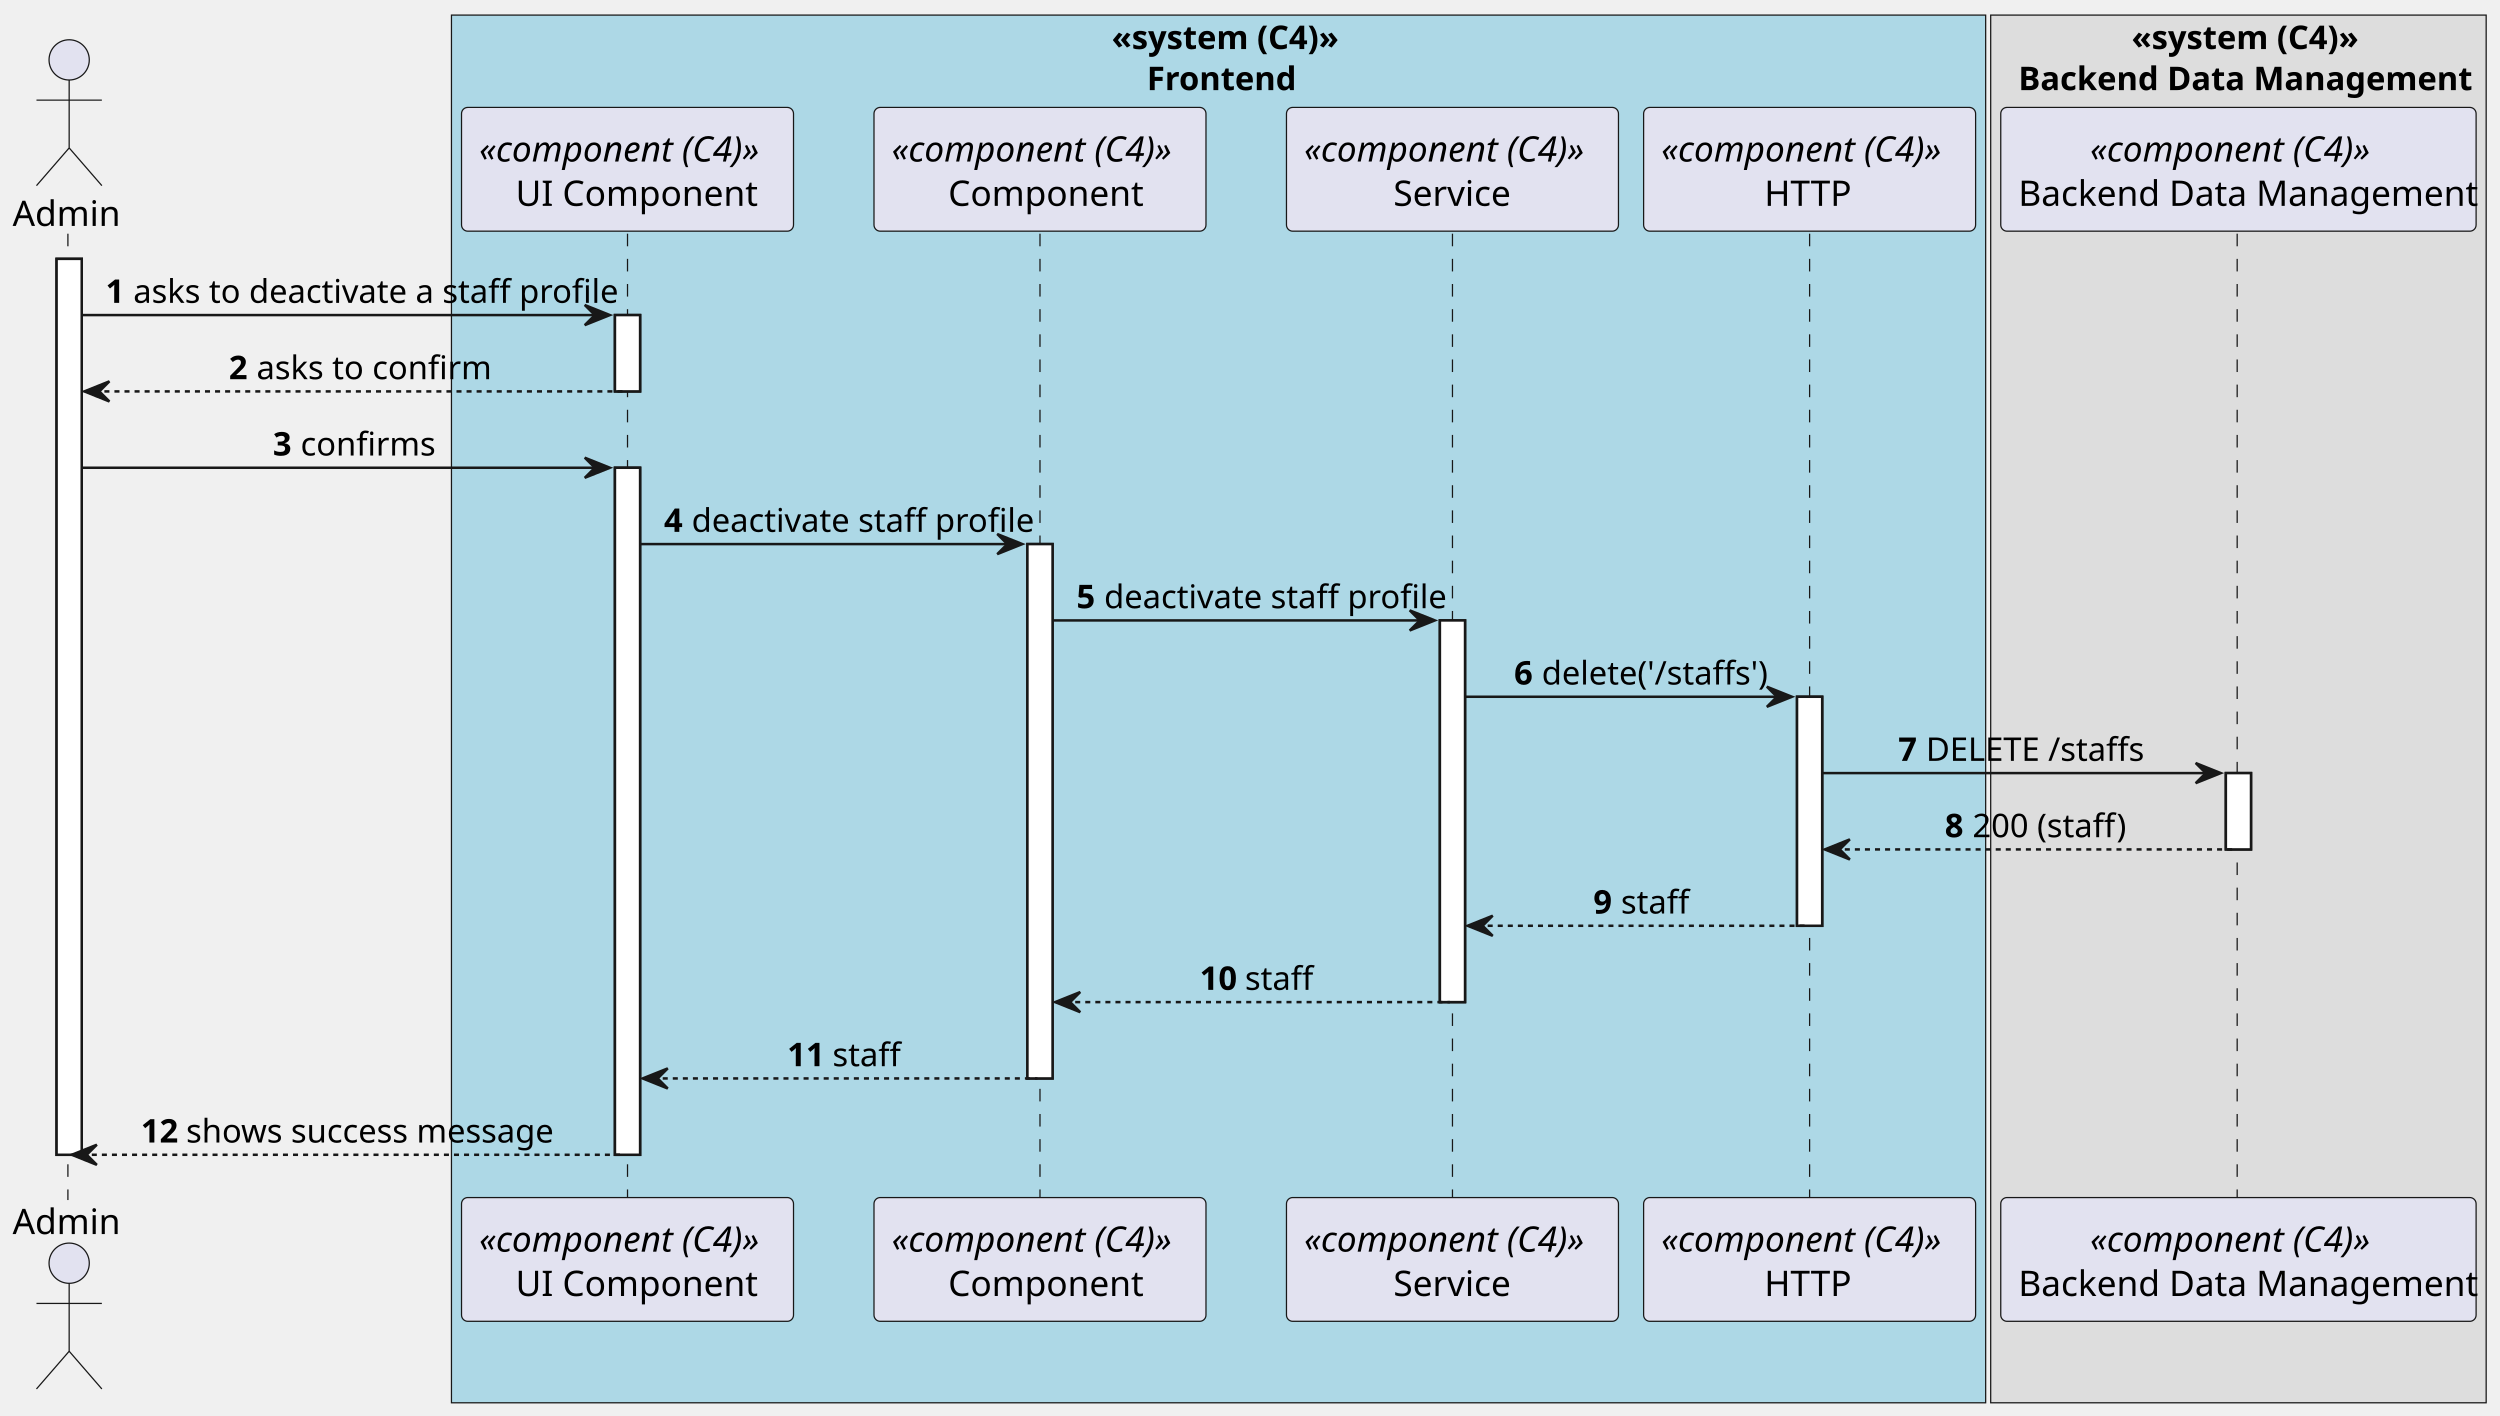
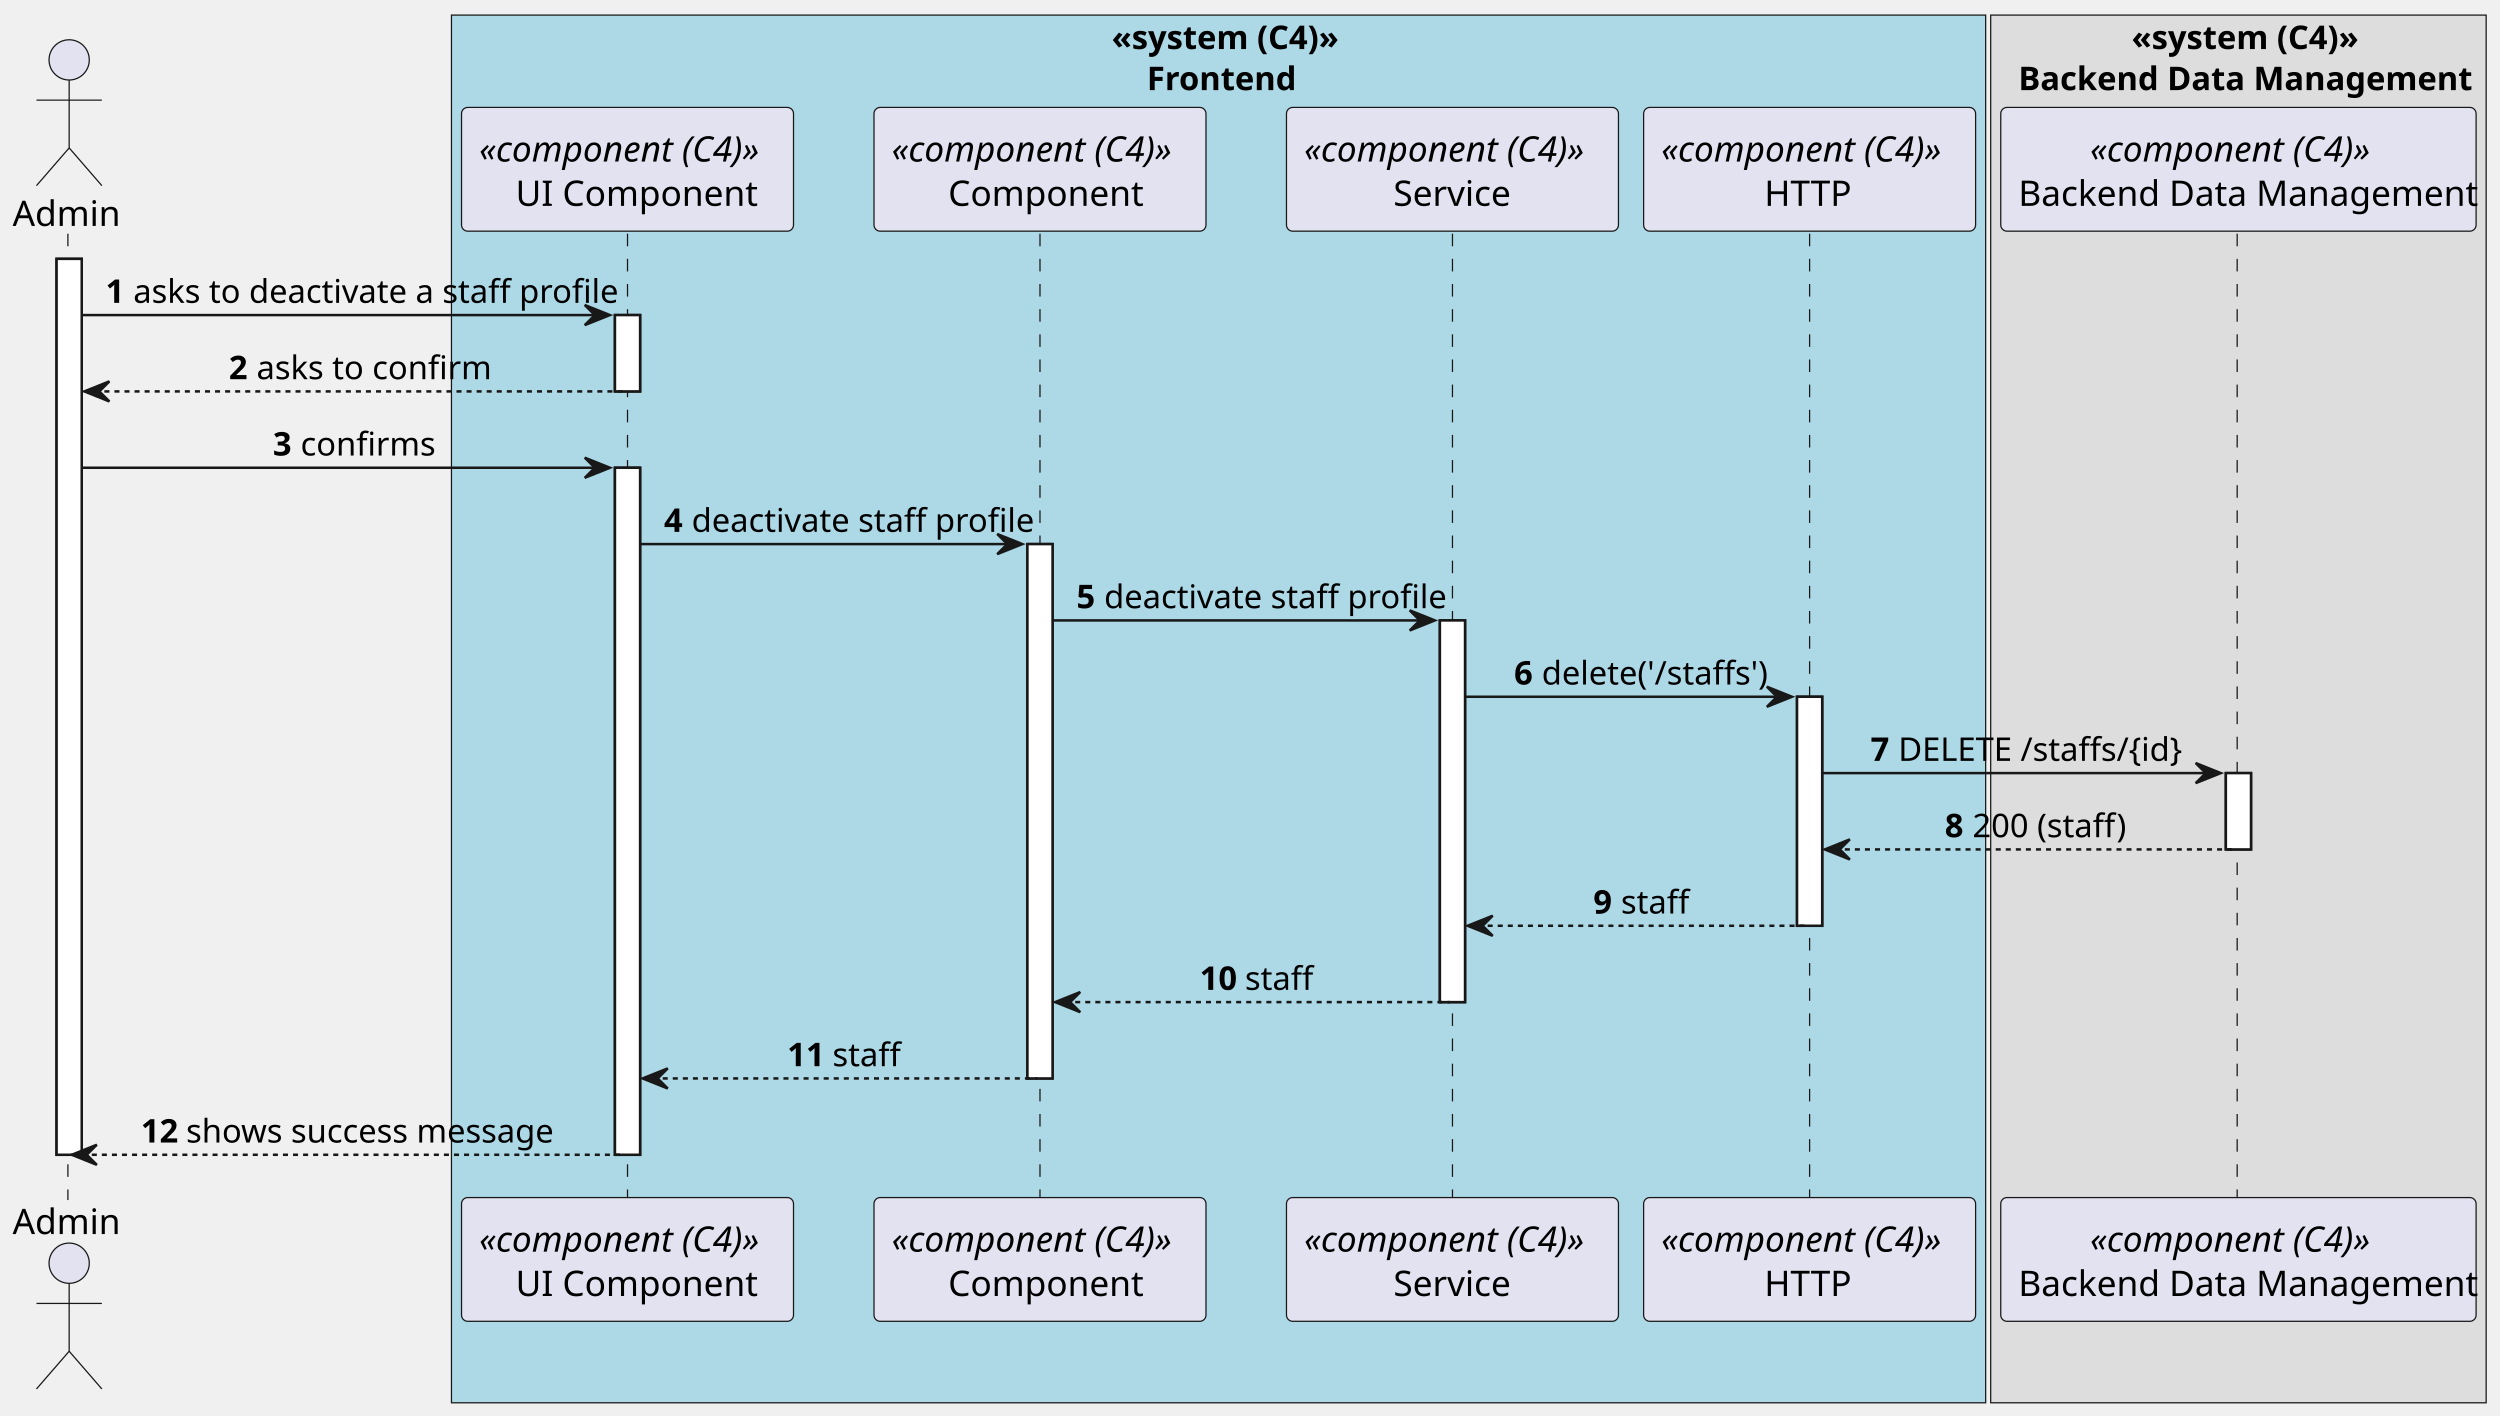
<svg xmlns="http://www.w3.org/2000/svg" contentStyleType="text/css" height="563px" preserveAspectRatio="none" style="width:994px;height:563px;background:#FFFFFF;" version="1.1" viewBox="0 0 994 563" width="994px" zoomAndPan="magnify">
  <defs />
  <g>
    <rect fill="#ADD8E6" height="551.75" style="stroke:#181818;stroke-width:0.5;" width="610" x="179.5" y="6" />
    <text fill="#000000" font-family="sans-serif" font-size="13" font-weight="bold" lengthAdjust="spacing" textLength="85" x="442" y="19.495">«system (C4)»</text>
    <text fill="#000000" font-family="sans-serif" font-size="13" font-weight="bold" lengthAdjust="spacing" textLength="57" x="456" y="35.847">Frontend</text>
    <rect fill="#DDDDDD" height="551.75" style="stroke:#181818;stroke-width:0.5;" width="197" x="791.5" y="6" />
    <text fill="#000000" font-family="sans-serif" font-size="13" font-weight="bold" lengthAdjust="spacing" textLength="85" x="847.5" y="19.495">«system (C4)»</text>
    <text fill="#000000" font-family="sans-serif" font-size="13" font-weight="bold" lengthAdjust="spacing" textLength="175" x="802.5" y="35.847">Backend Data Management</text>
    <rect fill="#FFFFFF" height="356.219" style="stroke:#181818;stroke-width:1.0;" width="10" x="22.5" y="102.922" />
    <rect fill="#FFFFFF" height="30.352" style="stroke:#181818;stroke-width:1.0;" width="10" x="244.5" y="125.273" />
    <rect fill="#FFFFFF" height="273.164" style="stroke:#181818;stroke-width:1.0;" width="10" x="244.5" y="185.977" />
    <rect fill="#FFFFFF" height="212.461" style="stroke:#181818;stroke-width:1.0;" width="10" x="408.5" y="216.328" />
    <rect fill="#FFFFFF" height="151.758" style="stroke:#181818;stroke-width:1.0;" width="10" x="572.5" y="246.68" />
    <rect fill="#FFFFFF" height="91.055" style="stroke:#181818;stroke-width:1.0;" width="10" x="714.5" y="277.031" />
    <rect fill="#FFFFFF" height="30.352" style="stroke:#181818;stroke-width:1.0;" width="10" x="885" y="307.383" />
    <line style="stroke:#181818;stroke-width:0.5;stroke-dasharray:5.0,5.0;" x1="27" x2="27" y1="92.922" y2="477.141" />
    <line style="stroke:#181818;stroke-width:0.5;stroke-dasharray:5.0,5.0;" x1="249.5" x2="249.5" y1="92.922" y2="477.141" />
    <line style="stroke:#181818;stroke-width:0.5;stroke-dasharray:5.0,5.0;" x1="413.5" x2="413.5" y1="92.922" y2="477.141" />
    <line style="stroke:#181818;stroke-width:0.5;stroke-dasharray:5.0,5.0;" x1="577.5" x2="577.5" y1="92.922" y2="477.141" />
    <line style="stroke:#181818;stroke-width:0.5;stroke-dasharray:5.0,5.0;" x1="719.5" x2="719.5" y1="92.922" y2="477.141" />
    <line style="stroke:#181818;stroke-width:0.5;stroke-dasharray:5.0,5.0;" x1="889.5" x2="889.5" y1="92.922" y2="477.141" />
    <text fill="#000000" font-family="sans-serif" font-size="14" lengthAdjust="spacing" textLength="39" x="5" y="89.846">Admin</text>
    <ellipse cx="27.5" cy="23.812" fill="#E2E2F0" rx="8" ry="8" style="stroke:#181818;stroke-width:0.5;" />
    <path d="M27.5,31.812 L27.5,58.812 M14.5,39.812 L40.5,39.812 M27.5,58.812 L14.5,73.812 M27.5,58.812 L40.5,73.812 " fill="none" style="stroke:#181818;stroke-width:0.5;" />
    <text fill="#000000" font-family="sans-serif" font-size="14" lengthAdjust="spacing" textLength="39" x="5" y="490.674">Admin</text>
    <ellipse cx="27.5" cy="502.25" fill="#E2E2F0" rx="8" ry="8" style="stroke:#181818;stroke-width:0.5;" />
    <path d="M27.5,510.25 L27.5,537.25 M14.5,518.25 L40.5,518.25 M27.5,537.25 L14.5,552.25 M27.5,537.25 L40.5,552.25 " fill="none" style="stroke:#181818;stroke-width:0.5;" />
    <rect fill="#E2E2F0" height="49.219" rx="2.5" ry="2.5" style="stroke:#181818;stroke-width:0.5;" width="132" x="183.5" y="42.703" />
    <text fill="#000000" font-family="sans-serif" font-size="14" font-style="italic" lengthAdjust="spacing" textLength="118" x="190.5" y="64.236">«component (C4)»</text>
    <text fill="#000000" font-family="sans-serif" font-size="14" lengthAdjust="spacing" textLength="89" x="205" y="81.846">UI Component</text>
    <rect fill="#E2E2F0" height="49.219" rx="2.5" ry="2.5" style="stroke:#181818;stroke-width:0.5;" width="132" x="183.5" y="476.141" />
    <text fill="#000000" font-family="sans-serif" font-size="14" font-style="italic" lengthAdjust="spacing" textLength="118" x="190.5" y="497.674">«component (C4)»</text>
    <text fill="#000000" font-family="sans-serif" font-size="14" lengthAdjust="spacing" textLength="89" x="205" y="515.283">UI Component</text>
    <rect fill="#E2E2F0" height="49.219" rx="2.5" ry="2.5" style="stroke:#181818;stroke-width:0.5;" width="132" x="347.5" y="42.703" />
    <text fill="#000000" font-family="sans-serif" font-size="14" font-style="italic" lengthAdjust="spacing" textLength="118" x="354.5" y="64.236">«component (C4)»</text>
    <text fill="#000000" font-family="sans-serif" font-size="14" lengthAdjust="spacing" textLength="73" x="377" y="81.846">Component</text>
    <rect fill="#E2E2F0" height="49.219" rx="2.5" ry="2.5" style="stroke:#181818;stroke-width:0.5;" width="132" x="347.5" y="476.141" />
    <text fill="#000000" font-family="sans-serif" font-size="14" font-style="italic" lengthAdjust="spacing" textLength="118" x="354.5" y="497.674">«component (C4)»</text>
    <text fill="#000000" font-family="sans-serif" font-size="14" lengthAdjust="spacing" textLength="73" x="377" y="515.283">Component</text>
    <rect fill="#E2E2F0" height="49.219" rx="2.5" ry="2.5" style="stroke:#181818;stroke-width:0.5;" width="132" x="511.5" y="42.703" />
    <text fill="#000000" font-family="sans-serif" font-size="14" font-style="italic" lengthAdjust="spacing" textLength="118" x="518.5" y="64.236">«component (C4)»</text>
    <text fill="#000000" font-family="sans-serif" font-size="14" lengthAdjust="spacing" textLength="47" x="554" y="81.846">Service</text>
    <rect fill="#E2E2F0" height="49.219" rx="2.5" ry="2.5" style="stroke:#181818;stroke-width:0.5;" width="132" x="511.5" y="476.141" />
    <text fill="#000000" font-family="sans-serif" font-size="14" font-style="italic" lengthAdjust="spacing" textLength="118" x="518.5" y="497.674">«component (C4)»</text>
    <text fill="#000000" font-family="sans-serif" font-size="14" lengthAdjust="spacing" textLength="47" x="554" y="515.283">Service</text>
    <rect fill="#E2E2F0" height="49.219" rx="2.5" ry="2.5" style="stroke:#181818;stroke-width:0.5;" width="132" x="653.5" y="42.703" />
    <text fill="#000000" font-family="sans-serif" font-size="14" font-style="italic" lengthAdjust="spacing" textLength="118" x="660.5" y="64.236">«component (C4)»</text>
    <text fill="#000000" font-family="sans-serif" font-size="14" lengthAdjust="spacing" textLength="36" x="701.5" y="81.846">HTTP</text>
    <rect fill="#E2E2F0" height="49.219" rx="2.5" ry="2.5" style="stroke:#181818;stroke-width:0.5;" width="132" x="653.5" y="476.141" />
    <text fill="#000000" font-family="sans-serif" font-size="14" font-style="italic" lengthAdjust="spacing" textLength="118" x="660.5" y="497.674">«component (C4)»</text>
    <text fill="#000000" font-family="sans-serif" font-size="14" lengthAdjust="spacing" textLength="36" x="701.5" y="515.283">HTTP</text>
    <rect fill="#E2E2F0" height="49.219" rx="2.5" ry="2.5" style="stroke:#181818;stroke-width:0.5;" width="189" x="795.5" y="42.703" />
    <text fill="#000000" font-family="sans-serif" font-size="14" font-style="italic" lengthAdjust="spacing" textLength="118" x="831" y="64.236">«component (C4)»</text>
    <text fill="#000000" font-family="sans-serif" font-size="14" lengthAdjust="spacing" textLength="175" x="802.5" y="81.846">Backend Data Management</text>
    <rect fill="#E2E2F0" height="49.219" rx="2.5" ry="2.5" style="stroke:#181818;stroke-width:0.5;" width="189" x="795.5" y="476.141" />
    <text fill="#000000" font-family="sans-serif" font-size="14" font-style="italic" lengthAdjust="spacing" textLength="118" x="831" y="497.674">«component (C4)»</text>
    <text fill="#000000" font-family="sans-serif" font-size="14" lengthAdjust="spacing" textLength="175" x="802.5" y="515.283">Backend Data Management</text>
    <rect fill="#FFFFFF" height="356.219" style="stroke:#181818;stroke-width:1.0;" width="10" x="22.5" y="102.922" />
    <rect fill="#FFFFFF" height="30.352" style="stroke:#181818;stroke-width:1.0;" width="10" x="244.5" y="125.273" />
    <rect fill="#FFFFFF" height="273.164" style="stroke:#181818;stroke-width:1.0;" width="10" x="244.5" y="185.977" />
    <rect fill="#FFFFFF" height="212.461" style="stroke:#181818;stroke-width:1.0;" width="10" x="408.5" y="216.328" />
    <rect fill="#FFFFFF" height="151.758" style="stroke:#181818;stroke-width:1.0;" width="10" x="572.5" y="246.68" />
    <rect fill="#FFFFFF" height="91.055" style="stroke:#181818;stroke-width:1.0;" width="10" x="714.5" y="277.031" />
    <rect fill="#FFFFFF" height="30.352" style="stroke:#181818;stroke-width:1.0;" width="10" x="885" y="307.383" />
    <polygon fill="#181818" points="232.5,121.273,242.5,125.273,232.5,129.273,236.5,125.273" style="stroke:#181818;stroke-width:1.0;" />
    <line style="stroke:#181818;stroke-width:1.0;" x1="32.5" x2="238.5" y1="125.273" y2="125.273" />
    <text fill="#000000" font-family="sans-serif" font-size="13" font-weight="bold" lengthAdjust="spacing" textLength="7" x="42" y="120.417">1</text>
    <text fill="#000000" font-family="sans-serif" font-size="13" lengthAdjust="spacing" textLength="182" x="53" y="120.417">asks to deactivate a staff profile</text>
    <polygon fill="#181818" points="43.5,151.625,33.5,155.625,43.5,159.625,39.5,155.625" style="stroke:#181818;stroke-width:1.0;" />
    <line style="stroke:#181818;stroke-width:1.0;stroke-dasharray:2.0,2.0;" x1="37.5" x2="248.5" y1="155.625" y2="155.625" />
    <text fill="#000000" font-family="sans-serif" font-size="13" font-weight="bold" lengthAdjust="spacing" textLength="7" x="91" y="150.769">2</text>
    <text fill="#000000" font-family="sans-serif" font-size="13" lengthAdjust="spacing" textLength="89" x="102" y="150.769">asks to confirm</text>
    <polygon fill="#181818" points="232.5,181.977,242.5,185.977,232.5,189.977,236.5,185.977" style="stroke:#181818;stroke-width:1.0;" />
    <line style="stroke:#181818;stroke-width:1.0;" x1="32.5" x2="238.5" y1="185.977" y2="185.977" />
    <text fill="#000000" font-family="sans-serif" font-size="13" font-weight="bold" lengthAdjust="spacing" textLength="7" x="108.5" y="181.12">3</text>
    <text fill="#000000" font-family="sans-serif" font-size="13" lengthAdjust="spacing" textLength="49" x="119.5" y="181.12">confirms</text>
    <polygon fill="#181818" points="396.5,212.328,406.5,216.328,396.5,220.328,400.5,216.328" style="stroke:#181818;stroke-width:1.0;" />
    <line style="stroke:#181818;stroke-width:1.0;" x1="254.5" x2="402.5" y1="216.328" y2="216.328" />
    <text fill="#000000" font-family="sans-serif" font-size="13" font-weight="bold" lengthAdjust="spacing" textLength="7" x="264" y="211.472">4</text>
    <text fill="#000000" font-family="sans-serif" font-size="13" lengthAdjust="spacing" textLength="124" x="275" y="211.472">deactivate staff profile</text>
    <polygon fill="#181818" points="560.5,242.68,570.5,246.68,560.5,250.68,564.5,246.68" style="stroke:#181818;stroke-width:1.0;" />
    <line style="stroke:#181818;stroke-width:1.0;" x1="418.5" x2="566.5" y1="246.68" y2="246.68" />
    <text fill="#000000" font-family="sans-serif" font-size="13" font-weight="bold" lengthAdjust="spacing" textLength="7" x="428" y="241.823">5</text>
    <text fill="#000000" font-family="sans-serif" font-size="13" lengthAdjust="spacing" textLength="124" x="439" y="241.823">deactivate staff profile</text>
    <polygon fill="#181818" points="702.5,273.031,712.5,277.031,702.5,281.031,706.5,277.031" style="stroke:#181818;stroke-width:1.0;" />
    <line style="stroke:#181818;stroke-width:1.0;" x1="582.5" x2="708.5" y1="277.031" y2="277.031" />
    <text fill="#000000" font-family="sans-serif" font-size="13" font-weight="bold" lengthAdjust="spacing" textLength="7" x="602" y="272.175">6</text>
    <text fill="#000000" font-family="sans-serif" font-size="13" lengthAdjust="spacing" textLength="82" x="613" y="272.175">delete('/staffs')</text>
    <polygon fill="#181818" points="873,303.383,883,307.383,873,311.383,877,307.383" style="stroke:#181818;stroke-width:1.0;" />
    <line style="stroke:#181818;stroke-width:1.0;" x1="724.5" x2="879" y1="307.383" y2="307.383" />
-     <text fill="#000000" font-family="sans-serif" font-size="13" font-weight="bold" lengthAdjust="spacing" textLength="7" x="754.75" y="302.526">7</text>
-     <text fill="#000000" font-family="sans-serif" font-size="13" lengthAdjust="spacing" textLength="89" x="765.75" y="302.526">DELETE /staffs</text>
+     <text fill="#000000" font-family="sans-serif" font-size="13" font-weight="bold" lengthAdjust="spacing" textLength="7" x="743.75" y="302.526">7</text>
+     <text fill="#000000" font-family="sans-serif" font-size="13" lengthAdjust="spacing" textLength="111" x="754.75" y="302.526">DELETE /staffs/{id}</text>
    <polygon fill="#181818" points="735.5,333.734,725.5,337.734,735.5,341.734,731.5,337.734" style="stroke:#181818;stroke-width:1.0;" />
    <line style="stroke:#181818;stroke-width:1.0;stroke-dasharray:2.0,2.0;" x1="729.5" x2="889" y1="337.734" y2="337.734" />
    <text fill="#000000" font-family="sans-serif" font-size="13" font-weight="bold" lengthAdjust="spacing" textLength="7" x="773.25" y="332.878">8</text>
    <text fill="#000000" font-family="sans-serif" font-size="13" lengthAdjust="spacing" textLength="57" x="784.25" y="332.878">200 (staff)</text>
    <polygon fill="#181818" points="593.5,364.086,583.5,368.086,593.5,372.086,589.5,368.086" style="stroke:#181818;stroke-width:1.0;" />
    <line style="stroke:#181818;stroke-width:1.0;stroke-dasharray:2.0,2.0;" x1="587.5" x2="718.5" y1="368.086" y2="368.086" />
    <text fill="#000000" font-family="sans-serif" font-size="13" font-weight="bold" lengthAdjust="spacing" textLength="7" x="633.5" y="363.229">9</text>
    <text fill="#000000" font-family="sans-serif" font-size="13" lengthAdjust="spacing" textLength="24" x="644.5" y="363.229">staff</text>
    <polygon fill="#181818" points="429.5,394.438,419.5,398.438,429.5,402.438,425.5,398.438" style="stroke:#181818;stroke-width:1.0;" />
    <line style="stroke:#181818;stroke-width:1.0;stroke-dasharray:2.0,2.0;" x1="423.5" x2="576.5" y1="398.438" y2="398.438" />
    <text fill="#000000" font-family="sans-serif" font-size="13" font-weight="bold" lengthAdjust="spacing" textLength="14" x="477" y="393.581">10</text>
    <text fill="#000000" font-family="sans-serif" font-size="13" lengthAdjust="spacing" textLength="24" x="495" y="393.581">staff</text>
    <polygon fill="#181818" points="265.5,424.789,255.5,428.789,265.5,432.789,261.5,428.789" style="stroke:#181818;stroke-width:1.0;" />
    <line style="stroke:#181818;stroke-width:1.0;stroke-dasharray:2.0,2.0;" x1="259.5" x2="412.5" y1="428.789" y2="428.789" />
    <text fill="#000000" font-family="sans-serif" font-size="13" font-weight="bold" lengthAdjust="spacing" textLength="14" x="313" y="423.933">11</text>
    <text fill="#000000" font-family="sans-serif" font-size="13" lengthAdjust="spacing" textLength="24" x="331" y="423.933">staff</text>
    <polygon fill="#181818" points="38.5,455.141,28.5,459.141,38.5,463.141,34.5,459.141" style="stroke:#181818;stroke-width:1.0;" />
    <line style="stroke:#181818;stroke-width:1.0;stroke-dasharray:2.0,2.0;" x1="32.5" x2="248.5" y1="459.141" y2="459.141" />
    <text fill="#000000" font-family="sans-serif" font-size="13" font-weight="bold" lengthAdjust="spacing" textLength="14" x="56" y="454.284">12</text>
    <text fill="#000000" font-family="sans-serif" font-size="13" lengthAdjust="spacing" textLength="147" x="74" y="454.284">shows success message</text>
  </g>
</svg>
